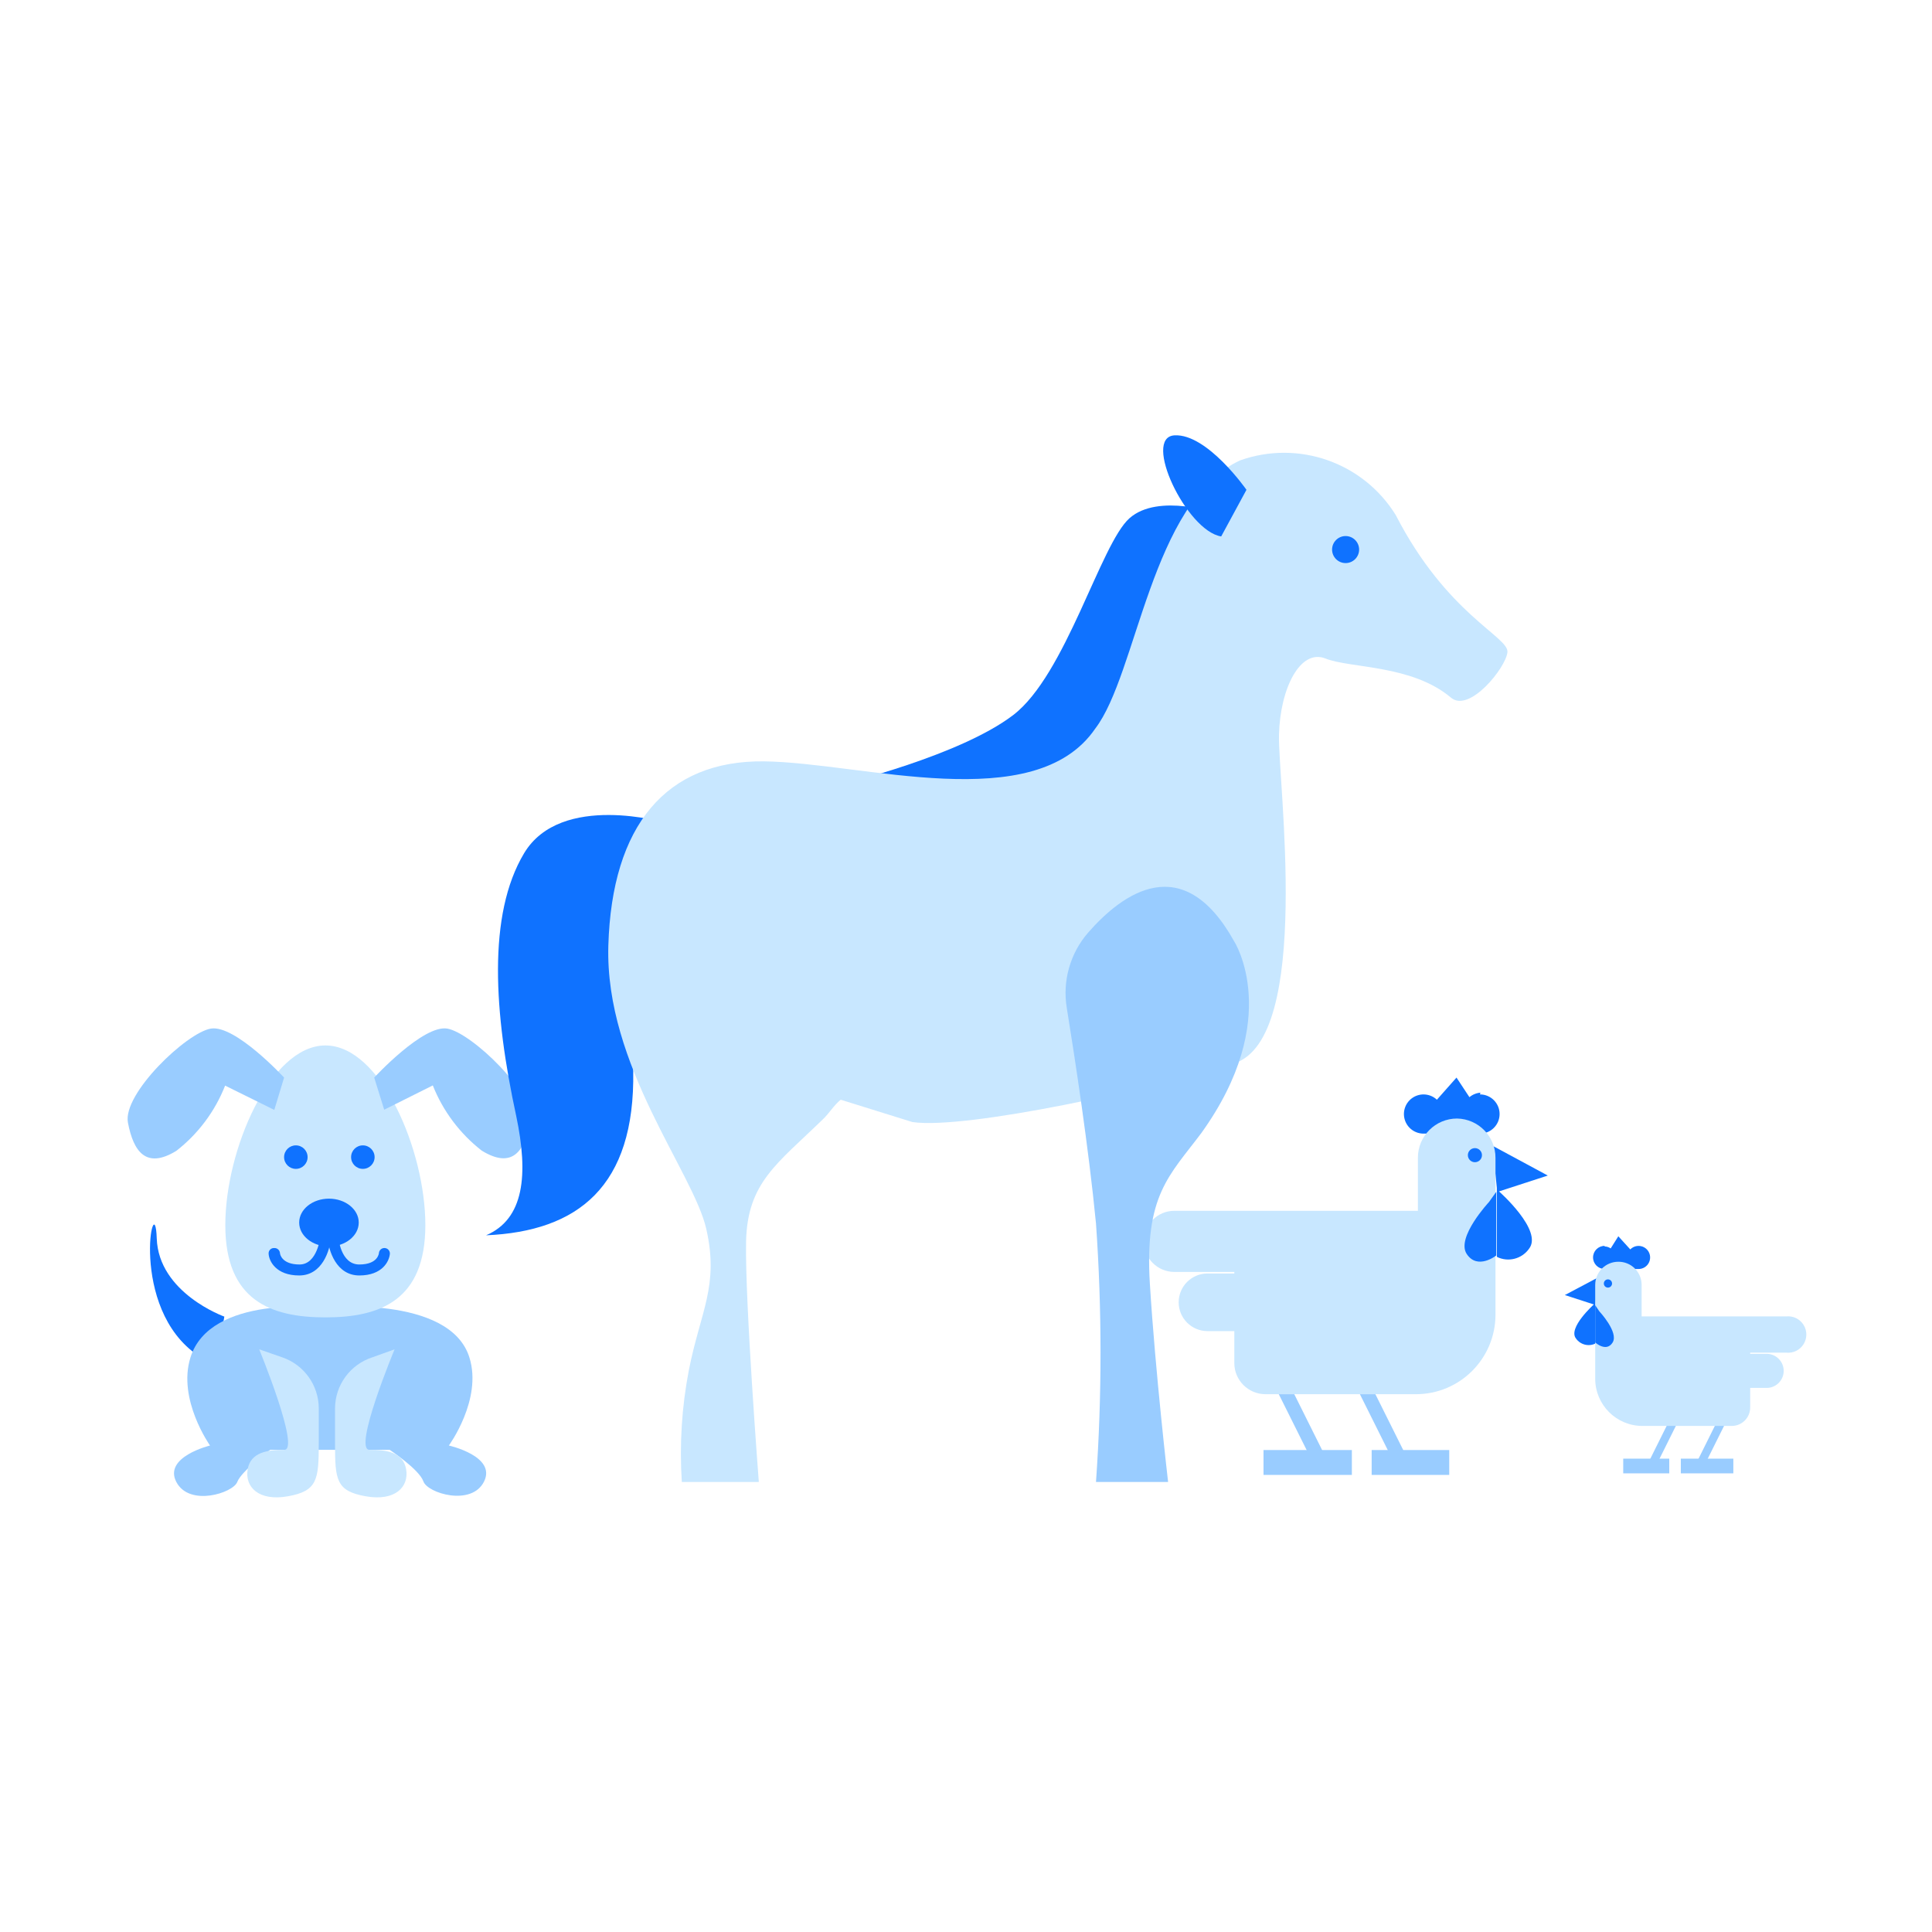
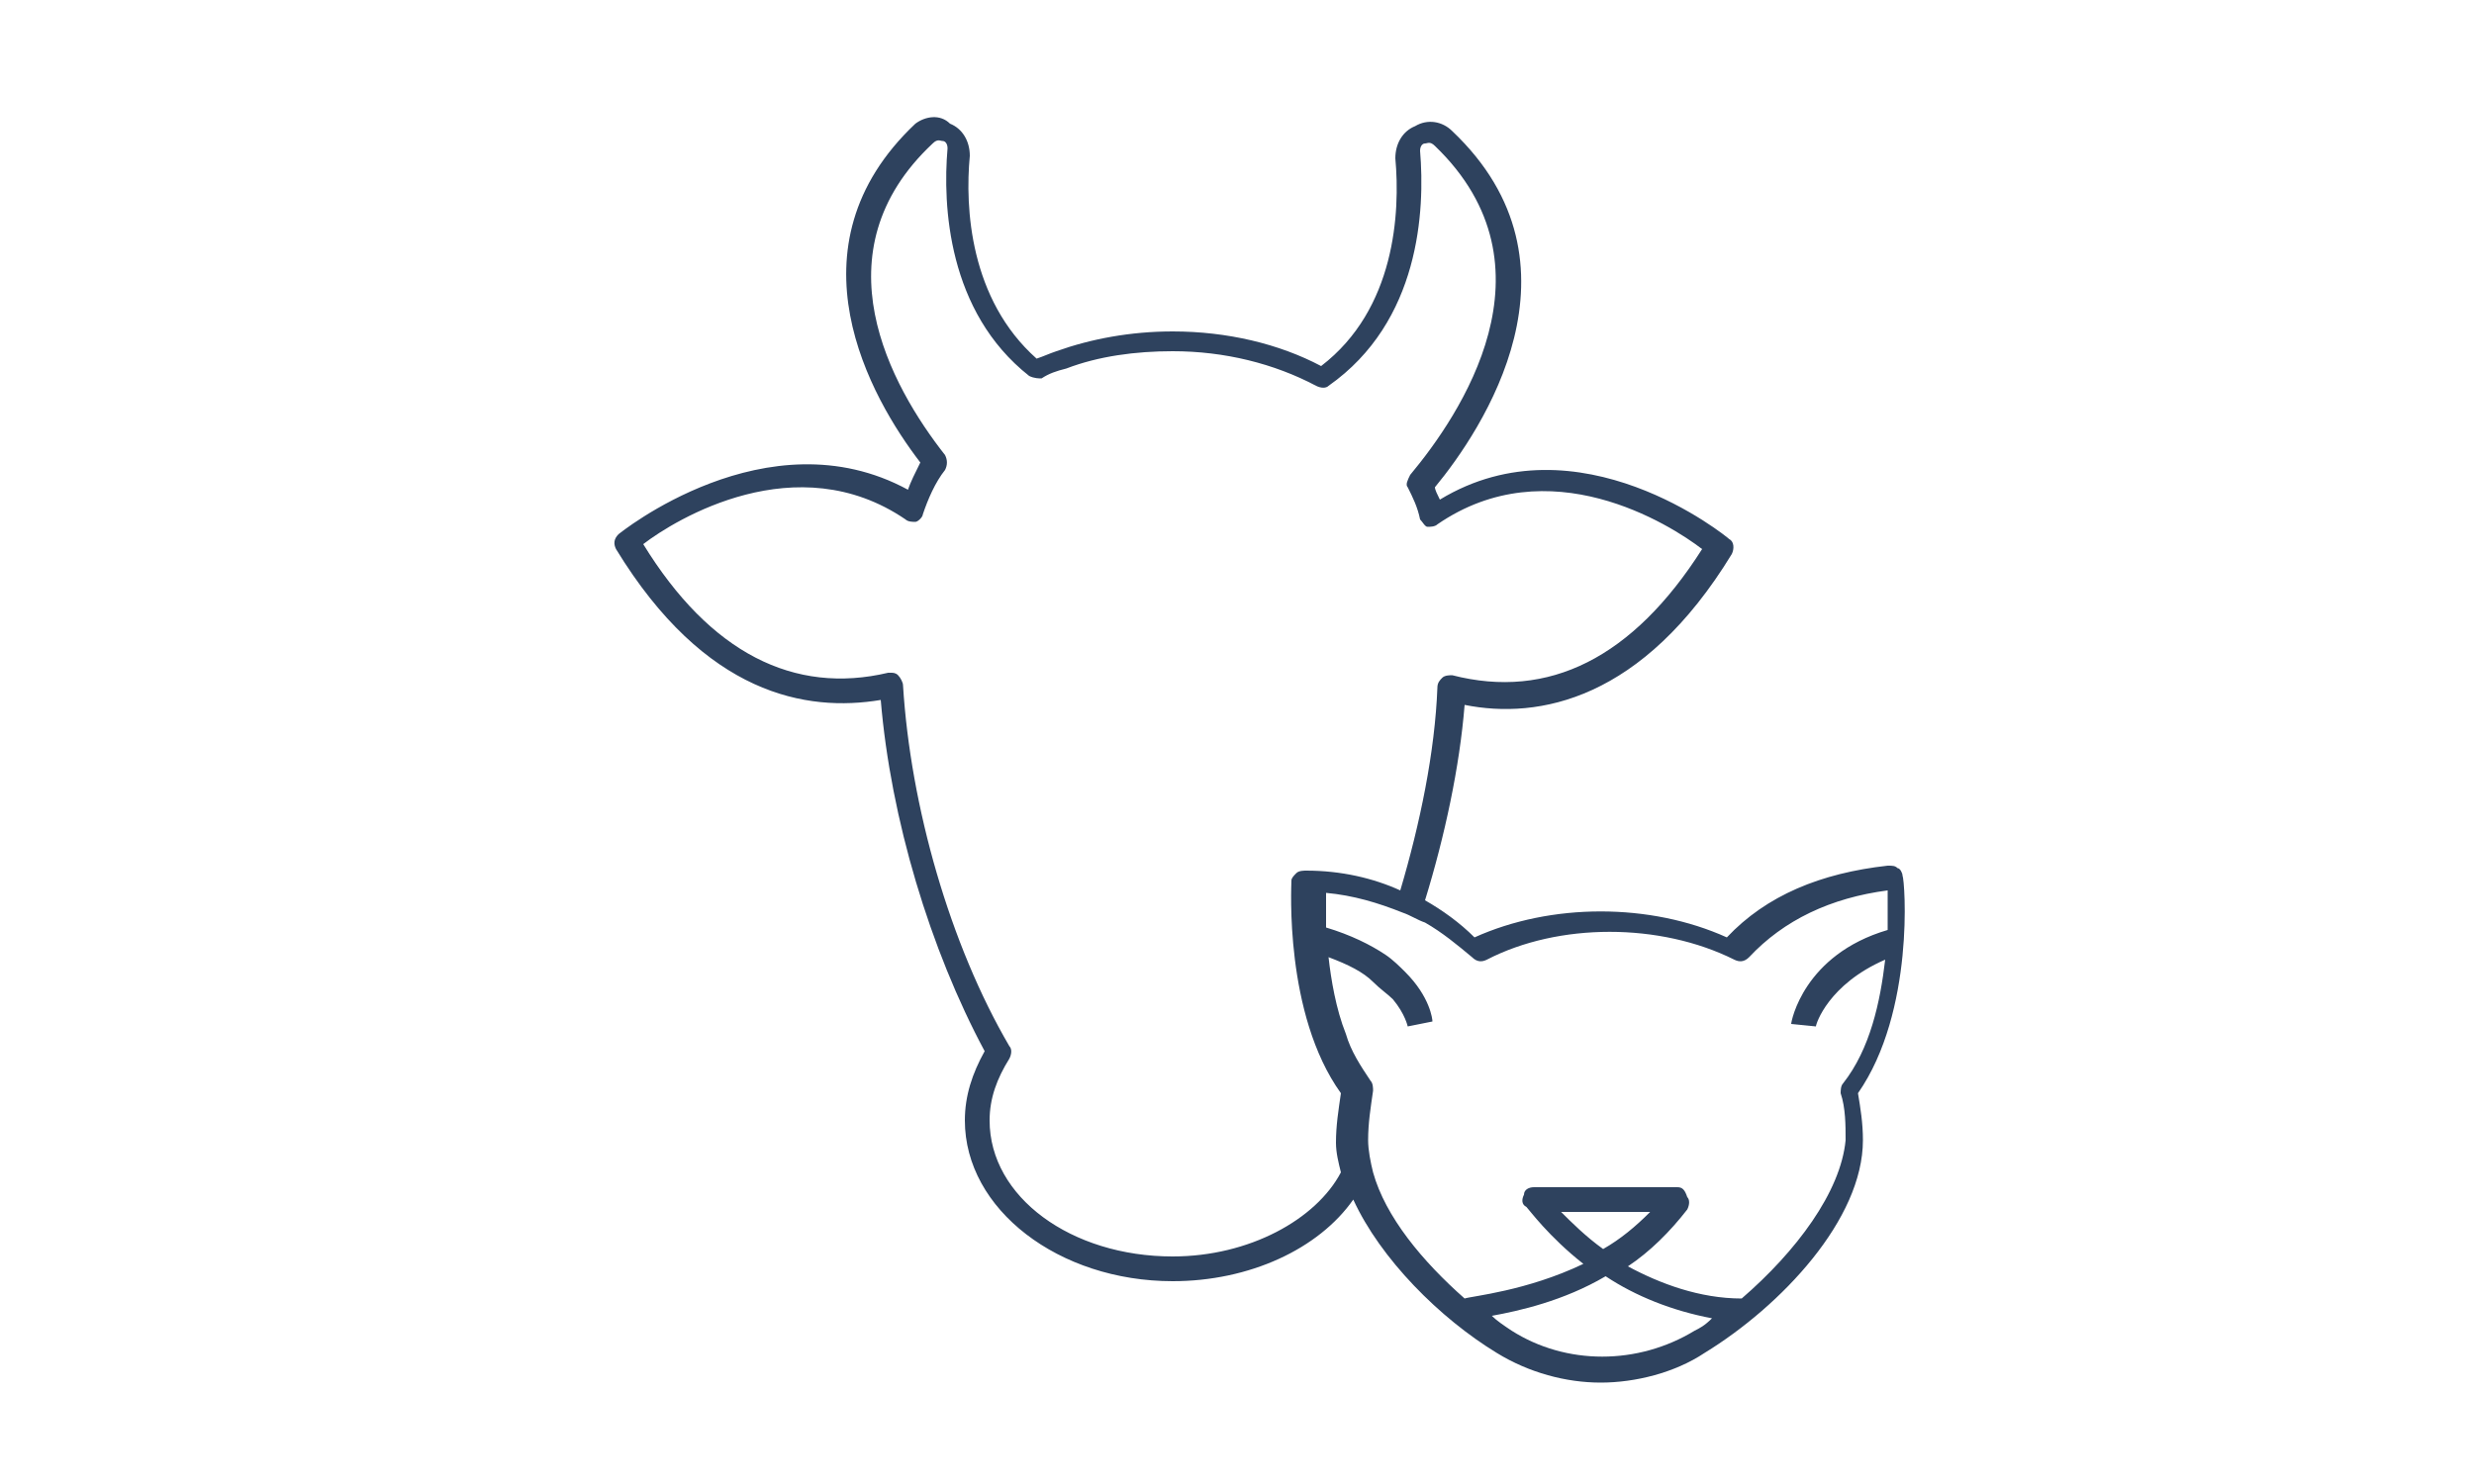
- <svg xmlns="http://www.w3.org/2000/svg" viewBox="0 0 98.61 98.61">
-   <defs>
-     <style>.a{fill:none;}.b{fill:#0f72ff;}.c{fill:#9cf;}.d{fill:#c8e7ff;}</style>
-   </defs>
-   <rect class="a" width="98.61" height="98.61" />
-   <path class="b" d="M11.45,67.2S8.09,66,8,63.2s-1.5,3.57,2.13,6A2.76,2.76,0,0,0,11.45,67.2Z" />
-   <path class="c" d="M22.91,73.78s1.72-2.35,1.05-4.49c-1-3.23-7.45-2.55-7.45-2.55s-5.79-.68-6.79,2.55c-.67,2.14,1,4.49,1,4.49S8.33,74.36,9,75.64s2.9.56,3.11,0S13.79,74,13.79,74h6.1s1.51,1,1.72,1.61,2.47,1.29,3.1,0S22.91,73.78,22.91,73.78Z" />
-   <path class="d" d="M13.23,68.87S15.34,74,14.51,74s-1.72.11-1.87,1,.56,1.64,2.06,1.37,1.57-.84,1.57-2.71V71.88a2.76,2.76,0,0,0-1.86-2.6Z" />
-   <path class="d" d="M20.14,68.87S18,74,18.86,74s1.72.11,1.87,1-.56,1.64-2.07,1.37-1.56-.84-1.56-2.71V71.88A2.75,2.75,0,0,1,19,69.28Z" />
-   <path class="d" d="M21.71,62.53c0,3.83-2.29,4.71-5.1,4.71s-5.11-.88-5.11-4.71,2.29-9.17,5.11-9.17S21.71,58.69,21.71,62.53Z" />
-   <path class="c" d="M14.5,55s-2.5-2.71-3.74-2.5-4.51,3.33-4.23,4.8S7.45,59.69,9,58.74a7.87,7.87,0,0,0,2.49-3.33L14,56.65Z" />
-   <path class="c" d="M19.1,55s2.5-2.71,3.73-2.5,4.52,3.33,4.23,4.8-.92,2.38-2.47,1.43a7.93,7.93,0,0,1-2.5-3.33l-2.48,1.24Z" />
-   <circle class="b" cx="15.1" cy="59.06" r="0.6" />
-   <circle class="b" cx="18.52" cy="59.06" r="0.6" />
-   <ellipse class="b" cx="16.79" cy="62.4" rx="1.52" ry="1.22" />
-   <path class="b" d="M15.27,65.1c-1.18,0-1.54-.73-1.56-1.11A.27.27,0,0,1,14,63.7a.28.28,0,0,1,.29.26c0,.05.09.58,1,.58s1.06-1.41,1.06-1.43a.27.27,0,0,1,.29-.26.28.28,0,0,1,.26.3C16.84,63.82,16.45,65.1,15.27,65.1Z" />
-   <path class="b" d="M18.34,65.1c-1.18,0-1.58-1.28-1.62-1.95a.29.29,0,0,1,.26-.3.27.27,0,0,1,.29.26c0,.06.11,1.43,1.07,1.43s1-.58,1-.58a.28.28,0,0,1,.3-.26.28.28,0,0,1,.26.29C19.87,64.37,19.52,65.1,18.34,65.1Z" />
-   <path class="b" d="M76.18,58.48,79,60l-2.49.81s2.27,2,1.53,2.93a1.3,1.3,0,0,1-1.64.41V60.63Z" />
-   <rect class="c" x="64.49" y="74.01" width="4.51" height="1.27" />
-   <rect class="c" x="70.01" y="74.01" width="3.96" height="1.27" />
-   <polygon class="c" points="66.06 71.16 65.27 71.16 66.87 74.37 67.66 74.37 66.06 71.16" />
-   <polygon class="c" points="70.2 71.16 69.41 71.16 71.01 74.37 71.8 74.37 70.2 71.16" />
-   <path class="b" d="M75.56,55.77A1,1,0,0,0,75,56l-.66-1-1,1.13a1,1,0,1,0-.66,1.73h2.86a1,1,0,0,0,0-2Z" />
-   <path class="d" d="M74.37,57.09a2,2,0,0,0-2,2v2.71H59.94a1.56,1.56,0,1,0,0,3.12H63V65H61.63a1.47,1.47,0,0,0,0,2.94H63v1.63a1.59,1.59,0,0,0,1.59,1.59h7.68a4.06,4.06,0,0,0,4.06-4.06v-8A2,2,0,0,0,74.37,57.09Z" />
-   <circle class="b" cx="75.28" cy="58.96" r="0.36" />
-   <path class="b" d="M76,61.35S74.31,63.16,74.86,64s1.51.08,1.51.08V60.83Z" />
-   <path class="b" d="M81.53,65.22l-1.66.88,1.48.48s-1.34,1.2-.91,1.74a.79.79,0,0,0,1,.25V66.5Z" />
-   <rect class="c" x="85.79" y="74.45" width="2.68" height="0.75" transform="translate(174.26 149.65) rotate(180)" />
-   <rect class="c" x="82.84" y="74.45" width="2.35" height="0.75" transform="translate(168.04 149.65) rotate(180)" />
-   <polygon class="c" points="87.54 72.75 88.01 72.75 87.06 74.66 86.59 74.66 87.54 72.75" />
-   <polygon class="c" points="85.08 72.75 85.55 72.75 84.6 74.66 84.13 74.66 85.08 72.75" />
-   <path class="b" d="M81.9,63.62a.55.55,0,0,1,.31.1l.39-.62.61.67a.59.59,0,1,1,.39,1H81.9a.59.59,0,1,1,0-1.18Z" />
-   <path class="d" d="M82.6,64.4a1.18,1.18,0,0,1,1.19,1.18v1.61h7.38a.93.93,0,1,1,0,1.85H89.33v.06h.84a.87.87,0,0,1,0,1.74h-.84v1a.94.94,0,0,1-.94.94H83.83a2.41,2.41,0,0,1-2.41-2.41V65.58A1.18,1.18,0,0,1,82.6,64.4Z" />
-   <circle class="b" cx="82.07" cy="65.51" r="0.21" />
-   <path class="b" d="M81.63,66.93s1,1.07.68,1.59-.89,0-.89,0V66.62Z" />
-   <path class="b" d="M62.19,26.22s-3.06-1.08-4.54.23-3.25,8-5.94,10.05S43.15,40,42.35,40.18,55.59,42,55.59,42l6.6-12.22Z" />
-   <path class="b" d="M34,42s-5.37-1.59-7.25,1.55-1.54,8.16-.4,13.42c.63,3,.4,5.25-1.54,6.08,4.68-.2,7.61-2.48,7.51-8.39A55.43,55.43,0,0,1,34,42Z" />
-   <path class="d" d="M42.91,56.13c-.34.27-.59.7-.91,1-2.32,2.26-3.86,3.22-3.92,6.25s.65,12.26.65,12.26H34.8a22.5,22.5,0,0,1,.36-5.71c.59-3,1.55-4.29.89-7.2s-5.18-8.34-5-14.47S34,38.8,39,38.86s13.81,2.85,16.9-1.67c2.15-2.8,2.84-11.57,7.39-13.69a6.7,6.7,0,0,1,7.95,2.79c2.62,5.09,5.78,6.21,5.7,7S75,36.4,74.06,35.61c-2-1.69-5.13-1.49-6.41-2s-2.31,1.51-2.37,3.89S67,53,63,54.27s-13.69,3.4-16.43,3Z" />
-   <path class="c" d="M63,48.06s2.52,3.93-1.69,9.78C59.69,60,58.41,61,58.69,65.53s.93,10.11.93,10.11H55.94a94.18,94.18,0,0,0,0-13.19c-.38-3.91-1.08-8.46-1.49-11a4.69,4.69,0,0,1,1.09-3.85C57.29,45.6,60.38,43.33,63,48.06Z" />
-   <path class="b" d="M63.62,25s-2-2.87-3.67-2.78.61,4.88,2.38,5.16Z" />
-   <circle class="b" cx="68.68" cy="28.05" r="0.69" />
+ <svg xmlns="http://www.w3.org/2000/svg" width="100" height="60" viewBox="0 0 100 60">
+   <path d="M76.9 35.4c0-.1-.1-.3-.2-.3-.1-.1-.2-.1-.4-.1-2.7.3-4.9 1.2-6.5 2.9-3.1-1.4-7.1-1.4-10.2 0-.6-.6-1.3-1.1-2-1.5.8-2.6 1.4-5.4 1.6-7.9 3 .6 7.2-.2 10.8-6.1.1-.2.1-.5-.1-.6-.1-.1-6.1-5-11.7-1.6-.1-.2-.2-.4-.2-.5 1.9-2.3 6.4-9 .7-14.4-.4-.4-1-.5-1.5-.2-.5.2-.8.7-.8 1.3.2 2.2 0 6.1-3 8.4-1.7-.9-3.8-1.4-6-1.4-1.7 0-3.3.3-4.7.8-.3.1-.5.2-.8.3-2.7-2.4-2.9-6.1-2.7-8.2 0-.6-.3-1.1-.8-1.3-.4-.4-1-.3-1.4 0-5.3 5-1.8 11.1.2 13.7-.2.4-.4.8-.5 1.1C31 16.7 25 21.6 25 21.6c-.2.2-.2.4-.1.6 3.6 5.9 7.7 6.6 10.7 6.1.4 4.8 2 10.1 4.2 14.2-.5.9-.8 1.8-.8 2.8 0 3.6 3.8 6.5 8.4 6.5 3.1 0 5.9-1.3 7.3-3.3 1.1 2.4 3.5 4.8 5.8 6.2 1.3.8 2.8 1.2 4.2 1.2 1.4 0 3-.4 4.2-1.2 3.1-1.9 6.4-5.4 6.4-8.6 0-.7-.1-1.3-.2-1.9 2.3-3.3 1.9-8.6 1.8-8.8zM47.4 50.8c-4.1 0-7.4-2.4-7.4-5.5 0-.9.3-1.7.8-2.5.1-.2.1-.4 0-.5-2.4-4.1-4-9.7-4.3-14.6 0-.1-.1-.3-.2-.4-.1-.1-.2-.1-.3-.1h-.1c-3.8.9-7.2-.8-9.9-5.2 1.3-1 6.2-4 10.6-1 .1.1.3.1.4.1.1 0 .3-.2.3-.3.2-.6.5-1.3.9-1.8.1-.2.1-.4 0-.6-2.2-2.8-5.2-8.2-.5-12.6.2-.2.3-.1.4-.1.1 0 .2.1.2.3-.2 2.3 0 6.6 3.3 9.2.2.1.4.1.5.1.3-.2.6-.3 1-.4 1.3-.5 2.8-.7 4.3-.7 2.1 0 4.1.5 5.8 1.4.2.1.4.1.5 0 3.7-2.6 3.9-7.1 3.7-9.5 0-.2.1-.3.2-.3s.2-.1.4.1c5.1 4.9 1 10.9-1 13.3-.1.2-.2.4-.1.5.2.4.4.8.5 1.3.1.1.2.3.3.3.1 0 .3 0 .4-.1 4.5-3.1 9.4 0 10.7 1-2.8 4.4-6.2 6.1-10.1 5.1-.1 0-.3 0-.4.1-.1.1-.2.2-.2.4-.1 2.6-.7 5.5-1.5 8.2-1.1-.5-2.4-.8-3.8-.8-.1 0-.3 0-.4.1-.1.1-.2.2-.2.3 0 .2-.3 5.4 2 8.6-.1.7-.2 1.3-.2 2 0 .4.1.8.2 1.2-1 1.9-3.7 3.4-6.8 3.4zm21.1 3c-2.3 1.4-5.2 1.4-7.4 0-.3-.2-.6-.4-.8-.6 1.1-.2 2.9-.6 4.6-1.6 1.2.8 2.7 1.4 4.3 1.7-.3.3-.5.4-.7.5zM63.1 49h3.6c-.6.6-1.2 1.1-1.9 1.5-.7-.5-1.3-1.1-1.7-1.5zm7.3 3.5c-1.7 0-3.3-.6-4.6-1.3.9-.6 1.7-1.4 2.4-2.3.1-.2.1-.4 0-.5-.1-.3-.2-.4-.4-.4H62c-.2 0-.4.1-.4.3-.1.2-.1.4.1.5.1.1.9 1.2 2.3 2.3-2.3 1.1-4.5 1.3-4.8 1.4-1.7-1.5-3.2-3.3-3.7-5.1-.1-.4-.2-.9-.2-1.3 0-.7.1-1.3.2-2 0-.1 0-.3-.1-.4-.4-.6-.8-1.2-1-1.9-.4-1-.6-2.2-.7-3.1.8.3 1.4.6 1.8 1 .3.3.6.5.8.7.5.6.6 1.1.6 1.1l.5-.1.5-.1c0-.1-.1-1-1.1-2-.2-.2-.5-.5-.8-.7-.6-.4-1.4-.8-2.4-1.1v-1.4c1.1.1 2.1.4 3.1.8.3.1.6.3.9.4.7.4 1.3.9 1.9 1.4.2.2.4.2.6.1 2.9-1.5 7-1.5 10 0 .2.1.4.1.6-.1 1.4-1.5 3.3-2.4 5.6-2.7v1.6c-3.4 1-3.9 3.7-3.9 3.8l1 .1c0-.1.5-1.7 2.8-2.7-.2 1.7-.6 3.6-1.7 5-.1.1-.1.3-.1.4.2.6.2 1.3.2 1.9-.2 2.1-2 4.5-4.2 6.4z" fill="#2E425E" fill-rule="evenodd" />
</svg>
